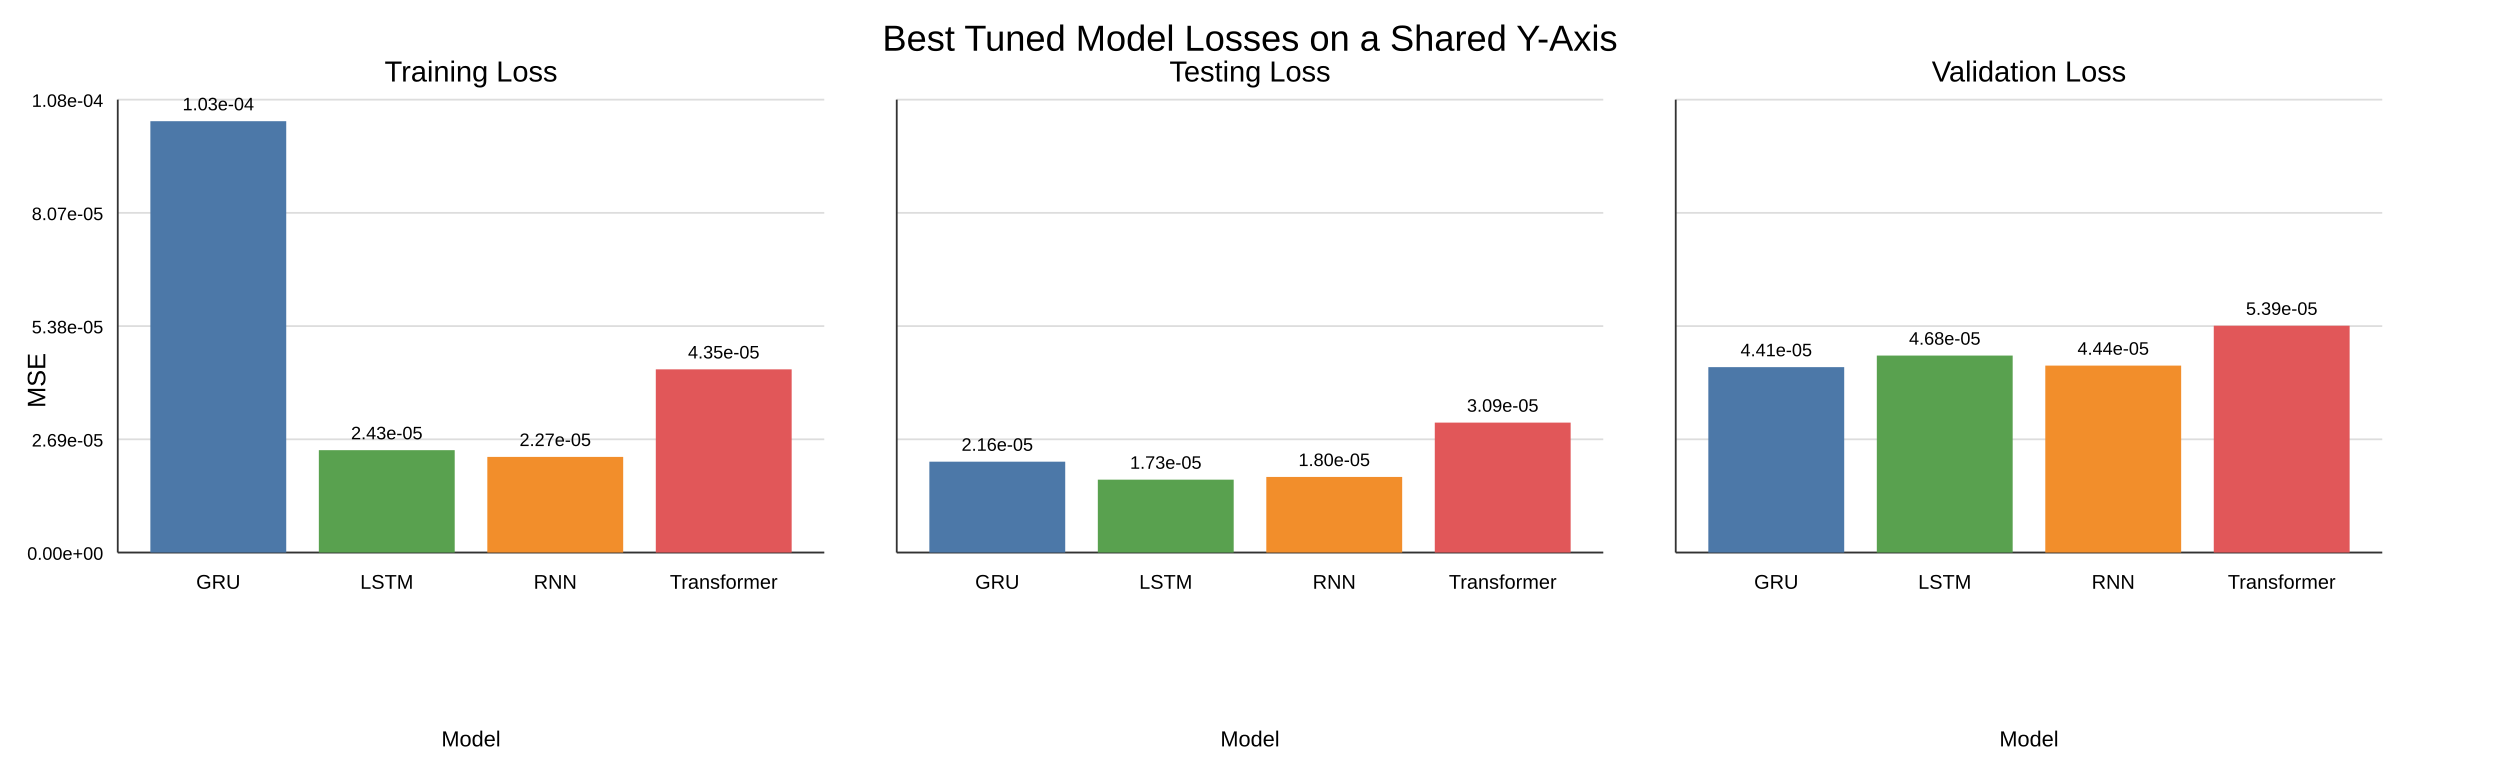
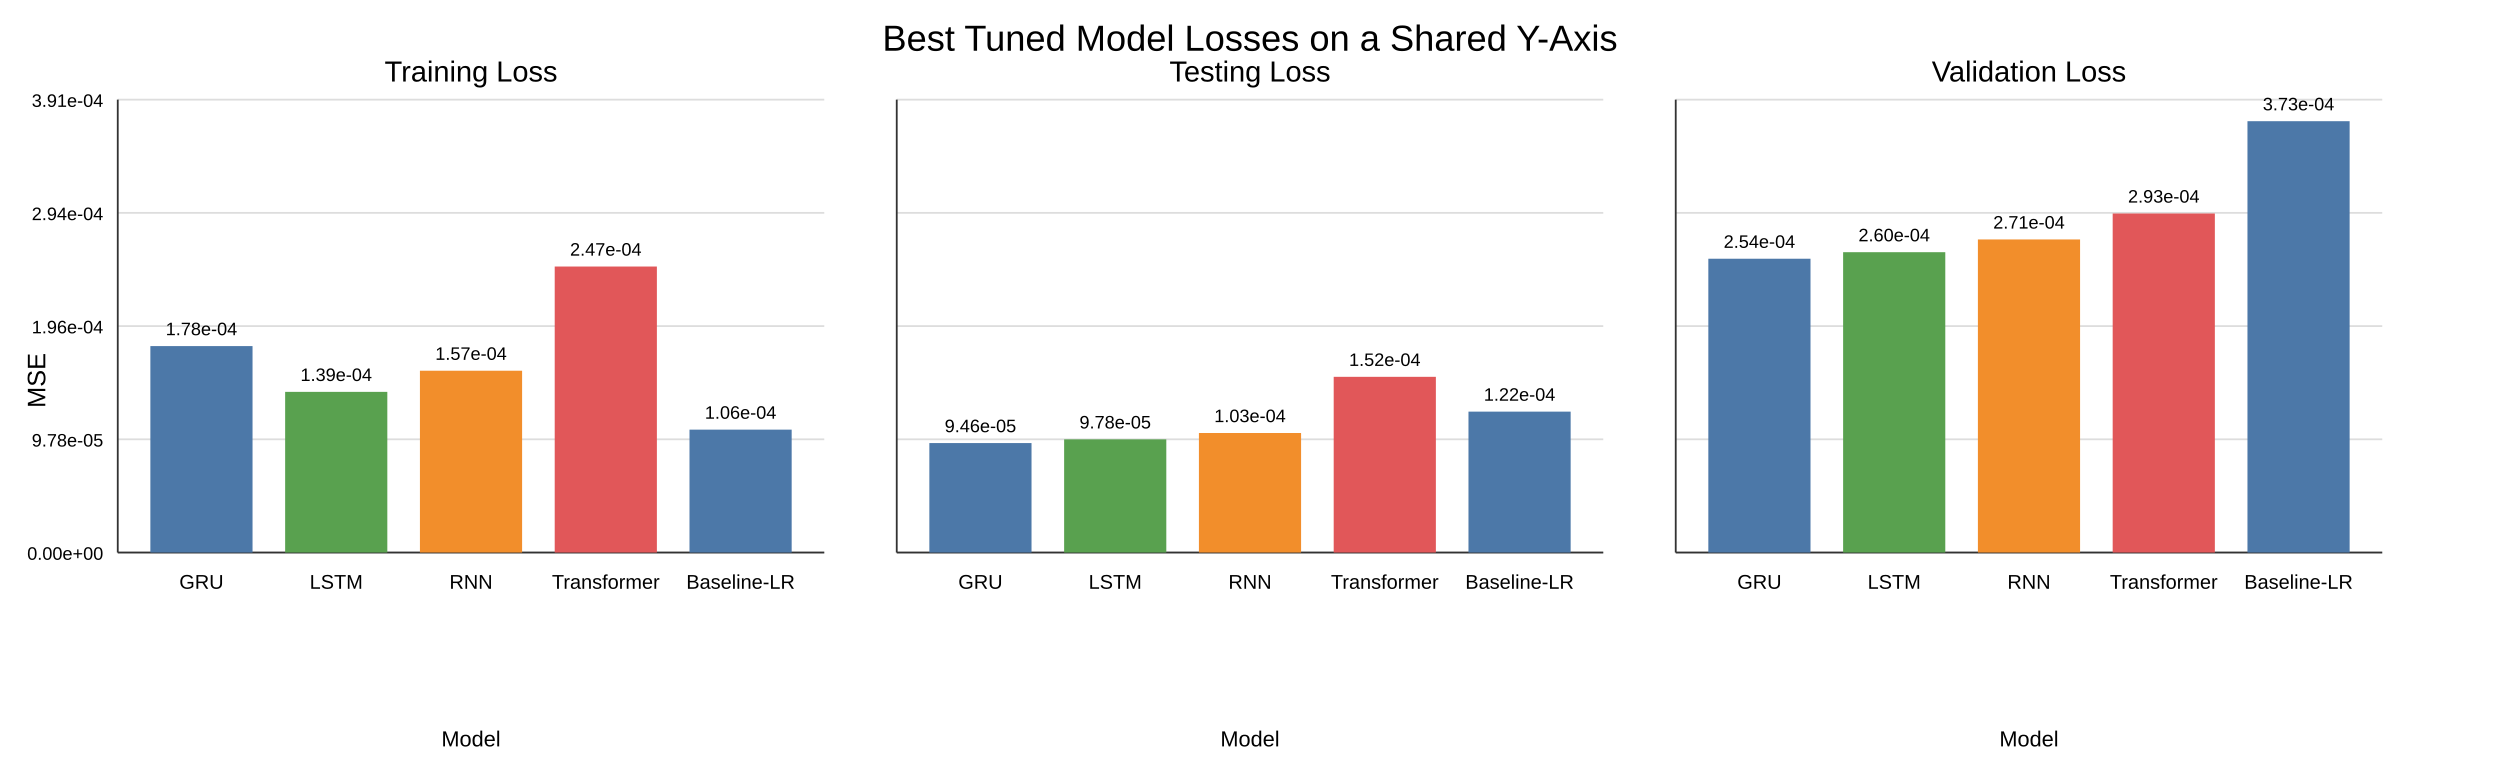
<svg xmlns="http://www.w3.org/2000/svg" width="1380" height="430" viewBox="0 0 1380 430">
  <rect width="100%" height="100%" fill="white" />
  <text x="690" y="28" font-size="20" text-anchor="middle" font-family="Arial">Best Tuned Model Losses on a Shared Y-Axis</text>
  <text x="25" y="210" font-size="14" text-anchor="middle" transform="rotate(-90 25 210)" font-family="Arial">MSE</text>
  <text x="260.0" y="45" font-size="16" text-anchor="middle" font-family="Arial">Training Loss</text>
  <line x1="65" y1="305.00" x2="455" y2="305.00" stroke="#dddddd" stroke-width="1" />
  <text x="57" y="309.00" font-size="10" text-anchor="end" font-family="Arial">0.00e+00</text>
  <line x1="65" y1="242.50" x2="455" y2="242.50" stroke="#dddddd" stroke-width="1" />
-   <text x="57" y="246.50" font-size="10" text-anchor="end" font-family="Arial">2.69e-05</text>
+   <text x="57" y="246.50" font-size="10" text-anchor="end" font-family="Arial">9.78e-05</text>
  <line x1="65" y1="180.00" x2="455" y2="180.00" stroke="#dddddd" stroke-width="1" />
-   <text x="57" y="184.00" font-size="10" text-anchor="end" font-family="Arial">5.38e-05</text>
+   <text x="57" y="184.00" font-size="10" text-anchor="end" font-family="Arial">1.96e-04</text>
  <line x1="65" y1="117.50" x2="455" y2="117.50" stroke="#dddddd" stroke-width="1" />
-   <text x="57" y="121.50" font-size="10" text-anchor="end" font-family="Arial">8.07e-05</text>
+   <text x="57" y="121.50" font-size="10" text-anchor="end" font-family="Arial">2.94e-04</text>
  <line x1="65" y1="55.00" x2="455" y2="55.00" stroke="#dddddd" stroke-width="1" />
-   <text x="57" y="59.00" font-size="10" text-anchor="end" font-family="Arial">1.08e-04</text>
+   <text x="57" y="59.00" font-size="10" text-anchor="end" font-family="Arial">3.91e-04</text>
  <line x1="65" y1="55" x2="65" y2="305" stroke="#333333" stroke-width="1" />
  <line x1="65" y1="305" x2="455" y2="305" stroke="#333333" stroke-width="1" />
-   <rect x="83.00" y="66.90" width="75.00" height="238.10" fill="#4C78A8" />
-   <text x="120.50" y="60.90" font-size="10" text-anchor="middle" font-family="Arial">1.03e-04</text>
-   <text x="120.50" y="325.00" font-size="11" text-anchor="middle" font-family="Arial">GRU</text>
-   <rect x="176.00" y="248.49" width="75.00" height="56.51" fill="#59A14F" />
-   <text x="213.50" y="242.49" font-size="10" text-anchor="middle" font-family="Arial">2.43e-05</text>
-   <text x="213.50" y="325.00" font-size="11" text-anchor="middle" font-family="Arial">LSTM</text>
-   <rect x="269.00" y="252.21" width="75.00" height="52.79" fill="#F28E2B" />
-   <text x="306.50" y="246.21" font-size="10" text-anchor="middle" font-family="Arial">2.27e-05</text>
-   <text x="306.50" y="325.00" font-size="11" text-anchor="middle" font-family="Arial">RNN</text>
-   <rect x="362.00" y="203.88" width="75.00" height="101.12" fill="#E15759" />
-   <text x="399.50" y="197.88" font-size="10" text-anchor="middle" font-family="Arial">4.35e-05</text>
-   <text x="399.50" y="325.00" font-size="11" text-anchor="middle" font-family="Arial">Transformer</text>
+   <rect x="83.00" y="191.04" width="56.40" height="113.96" fill="#4C78A8" />
+   <text x="111.20" y="185.04" font-size="10" text-anchor="middle" font-family="Arial">1.78e-04</text>
+   <text x="111.20" y="325.00" font-size="11" text-anchor="middle" font-family="Arial">GRU</text>
+   <rect x="157.40" y="216.31" width="56.40" height="88.69" fill="#59A14F" />
+   <text x="185.60" y="210.31" font-size="10" text-anchor="middle" font-family="Arial">1.39e-04</text>
+   <text x="185.60" y="325.00" font-size="11" text-anchor="middle" font-family="Arial">LSTM</text>
+   <rect x="231.80" y="204.64" width="56.40" height="100.36" fill="#F28E2B" />
+   <text x="260.00" y="198.64" font-size="10" text-anchor="middle" font-family="Arial">1.57e-04</text>
+   <text x="260.00" y="325.00" font-size="11" text-anchor="middle" font-family="Arial">RNN</text>
+   <rect x="306.20" y="147.12" width="56.40" height="157.88" fill="#E15759" />
+   <text x="334.40" y="141.12" font-size="10" text-anchor="middle" font-family="Arial">2.47e-04</text>
+   <text x="334.40" y="325.00" font-size="11" text-anchor="middle" font-family="Arial">Transformer</text>
+   <rect x="380.60" y="237.16" width="56.40" height="67.84" fill="#4C78A8" />
+   <text x="408.80" y="231.16" font-size="10" text-anchor="middle" font-family="Arial">1.06e-04</text>
+   <text x="408.80" y="325.00" font-size="11" text-anchor="middle" font-family="Arial">Baseline-LR</text>
  <text x="260.0" y="412" font-size="12" text-anchor="middle" font-family="Arial">Model</text>
  <text x="690.0" y="45" font-size="16" text-anchor="middle" font-family="Arial">Testing Loss</text>
  <line x1="495" y1="305.00" x2="885" y2="305.00" stroke="#dddddd" stroke-width="1" />
  <line x1="495" y1="242.50" x2="885" y2="242.50" stroke="#dddddd" stroke-width="1" />
  <line x1="495" y1="180.00" x2="885" y2="180.00" stroke="#dddddd" stroke-width="1" />
  <line x1="495" y1="117.50" x2="885" y2="117.50" stroke="#dddddd" stroke-width="1" />
  <line x1="495" y1="55.00" x2="885" y2="55.00" stroke="#dddddd" stroke-width="1" />
  <line x1="495" y1="55" x2="495" y2="305" stroke="#333333" stroke-width="1" />
  <line x1="495" y1="305" x2="885" y2="305" stroke="#333333" stroke-width="1" />
-   <rect x="513.00" y="254.85" width="75.00" height="50.15" fill="#4C78A8" />
-   <text x="550.50" y="248.85" font-size="10" text-anchor="middle" font-family="Arial">2.16e-05</text>
-   <text x="550.50" y="325.00" font-size="11" text-anchor="middle" font-family="Arial">GRU</text>
-   <rect x="606.00" y="264.77" width="75.00" height="40.23" fill="#59A14F" />
-   <text x="643.50" y="258.77" font-size="10" text-anchor="middle" font-family="Arial">1.73e-05</text>
-   <text x="643.50" y="325.00" font-size="11" text-anchor="middle" font-family="Arial">LSTM</text>
-   <rect x="699.00" y="263.27" width="75.00" height="41.73" fill="#F28E2B" />
-   <text x="736.50" y="257.27" font-size="10" text-anchor="middle" font-family="Arial">1.80e-05</text>
-   <text x="736.50" y="325.00" font-size="11" text-anchor="middle" font-family="Arial">RNN</text>
-   <rect x="792.00" y="233.28" width="75.00" height="71.72" fill="#E15759" />
-   <text x="829.50" y="227.28" font-size="10" text-anchor="middle" font-family="Arial">3.09e-05</text>
-   <text x="829.50" y="325.00" font-size="11" text-anchor="middle" font-family="Arial">Transformer</text>
+   <rect x="513.00" y="244.57" width="56.40" height="60.43" fill="#4C78A8" />
+   <text x="541.20" y="238.57" font-size="10" text-anchor="middle" font-family="Arial">9.46e-05</text>
+   <text x="541.20" y="325.00" font-size="11" text-anchor="middle" font-family="Arial">GRU</text>
+   <rect x="587.40" y="242.52" width="56.40" height="62.48" fill="#59A14F" />
+   <text x="615.60" y="236.52" font-size="10" text-anchor="middle" font-family="Arial">9.78e-05</text>
+   <text x="615.60" y="325.00" font-size="11" text-anchor="middle" font-family="Arial">LSTM</text>
+   <rect x="661.80" y="239.02" width="56.40" height="65.98" fill="#F28E2B" />
+   <text x="690.00" y="233.02" font-size="10" text-anchor="middle" font-family="Arial">1.03e-04</text>
+   <text x="690.00" y="325.00" font-size="11" text-anchor="middle" font-family="Arial">RNN</text>
+   <rect x="736.20" y="208.01" width="56.40" height="96.99" fill="#E15759" />
+   <text x="764.40" y="202.01" font-size="10" text-anchor="middle" font-family="Arial">1.52e-04</text>
+   <text x="764.40" y="325.00" font-size="11" text-anchor="middle" font-family="Arial">Transformer</text>
+   <rect x="810.60" y="227.22" width="56.40" height="77.78" fill="#4C78A8" />
+   <text x="838.80" y="221.22" font-size="10" text-anchor="middle" font-family="Arial">1.22e-04</text>
+   <text x="838.80" y="325.00" font-size="11" text-anchor="middle" font-family="Arial">Baseline-LR</text>
  <text x="690.0" y="412" font-size="12" text-anchor="middle" font-family="Arial">Model</text>
  <text x="1120.0" y="45" font-size="16" text-anchor="middle" font-family="Arial">Validation Loss</text>
  <line x1="925" y1="305.00" x2="1315" y2="305.00" stroke="#dddddd" stroke-width="1" />
  <line x1="925" y1="242.50" x2="1315" y2="242.50" stroke="#dddddd" stroke-width="1" />
  <line x1="925" y1="180.00" x2="1315" y2="180.00" stroke="#dddddd" stroke-width="1" />
  <line x1="925" y1="117.50" x2="1315" y2="117.50" stroke="#dddddd" stroke-width="1" />
  <line x1="925" y1="55.00" x2="1315" y2="55.00" stroke="#dddddd" stroke-width="1" />
  <line x1="925" y1="55" x2="925" y2="305" stroke="#333333" stroke-width="1" />
  <line x1="925" y1="305" x2="1315" y2="305" stroke="#333333" stroke-width="1" />
-   <rect x="943.00" y="202.66" width="75.00" height="102.34" fill="#4C78A8" />
-   <text x="980.50" y="196.66" font-size="10" text-anchor="middle" font-family="Arial">4.41e-05</text>
-   <text x="980.50" y="325.00" font-size="11" text-anchor="middle" font-family="Arial">GRU</text>
-   <rect x="1036.00" y="196.27" width="75.00" height="108.73" fill="#59A14F" />
-   <text x="1073.50" y="190.27" font-size="10" text-anchor="middle" font-family="Arial">4.68e-05</text>
-   <text x="1073.50" y="325.00" font-size="11" text-anchor="middle" font-family="Arial">LSTM</text>
-   <rect x="1129.00" y="201.81" width="75.00" height="103.19" fill="#F28E2B" />
-   <text x="1166.50" y="195.81" font-size="10" text-anchor="middle" font-family="Arial">4.44e-05</text>
-   <text x="1166.50" y="325.00" font-size="11" text-anchor="middle" font-family="Arial">RNN</text>
-   <rect x="1222.00" y="179.80" width="75.00" height="125.20" fill="#E15759" />
-   <text x="1259.50" y="173.80" font-size="10" text-anchor="middle" font-family="Arial">5.39e-05</text>
-   <text x="1259.50" y="325.00" font-size="11" text-anchor="middle" font-family="Arial">Transformer</text>
+   <rect x="943.00" y="142.82" width="56.40" height="162.18" fill="#4C78A8" />
+   <text x="971.20" y="136.82" font-size="10" text-anchor="middle" font-family="Arial">2.54e-04</text>
+   <text x="971.20" y="325.00" font-size="11" text-anchor="middle" font-family="Arial">GRU</text>
+   <rect x="1017.40" y="139.21" width="56.40" height="165.79" fill="#59A14F" />
+   <text x="1045.60" y="133.21" font-size="10" text-anchor="middle" font-family="Arial">2.60e-04</text>
+   <text x="1045.60" y="325.00" font-size="11" text-anchor="middle" font-family="Arial">LSTM</text>
+   <rect x="1091.80" y="132.18" width="56.40" height="172.82" fill="#F28E2B" />
+   <text x="1120.00" y="126.18" font-size="10" text-anchor="middle" font-family="Arial">2.71e-04</text>
+   <text x="1120.00" y="325.00" font-size="11" text-anchor="middle" font-family="Arial">RNN</text>
+   <rect x="1166.20" y="117.85" width="56.40" height="187.15" fill="#E15759" />
+   <text x="1194.40" y="111.85" font-size="10" text-anchor="middle" font-family="Arial">2.93e-04</text>
+   <text x="1194.40" y="325.00" font-size="11" text-anchor="middle" font-family="Arial">Transformer</text>
+   <rect x="1240.60" y="66.90" width="56.40" height="238.10" fill="#4C78A8" />
+   <text x="1268.80" y="60.90" font-size="10" text-anchor="middle" font-family="Arial">3.73e-04</text>
+   <text x="1268.80" y="325.00" font-size="11" text-anchor="middle" font-family="Arial">Baseline-LR</text>
  <text x="1120.0" y="412" font-size="12" text-anchor="middle" font-family="Arial">Model</text>
</svg>
